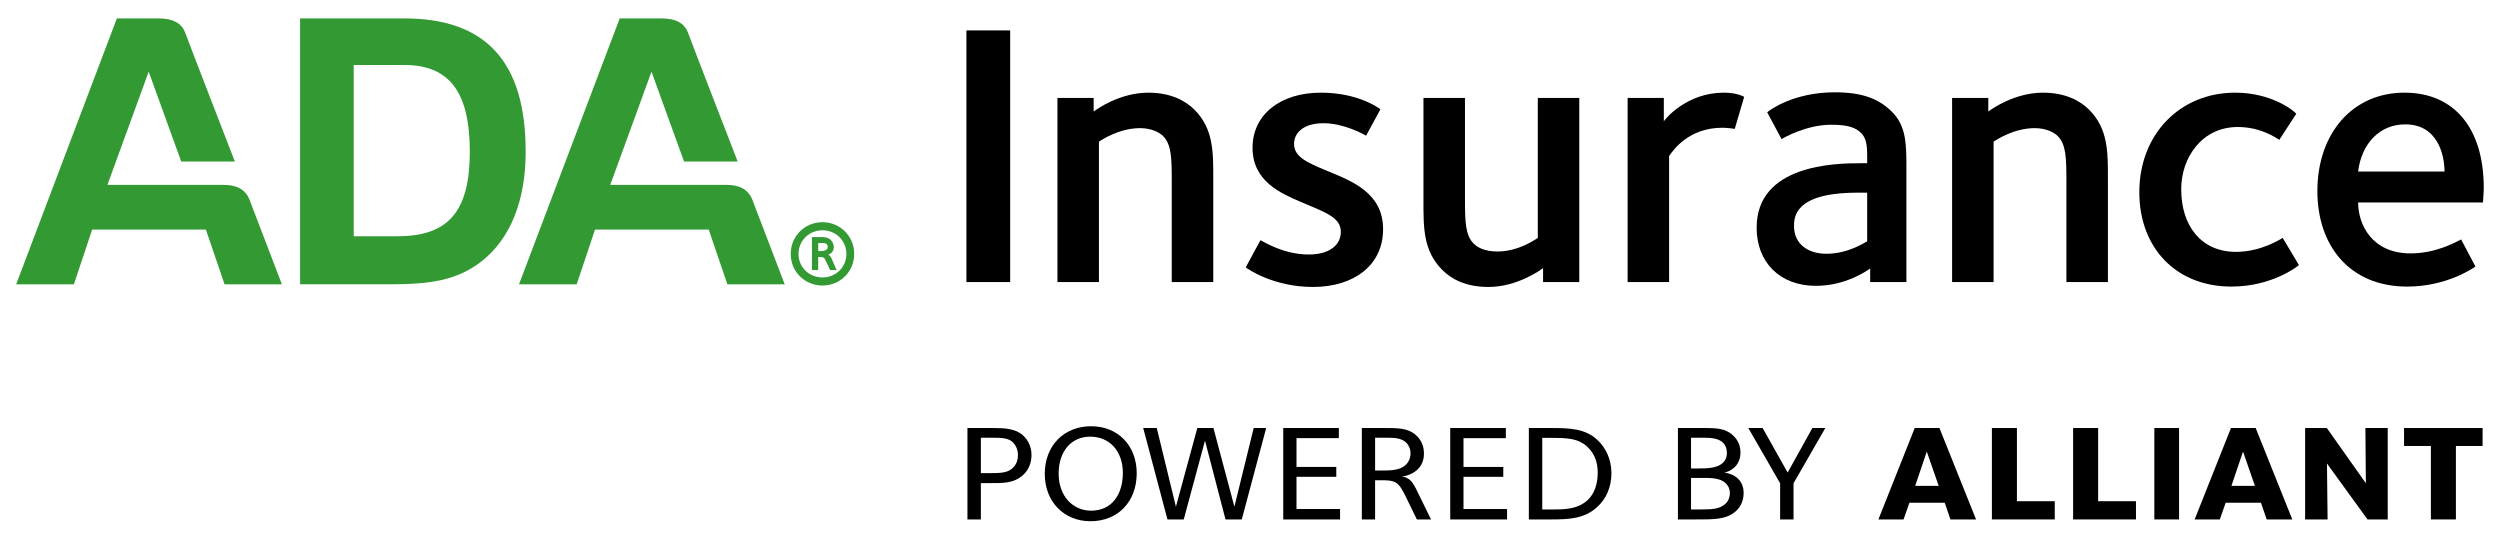
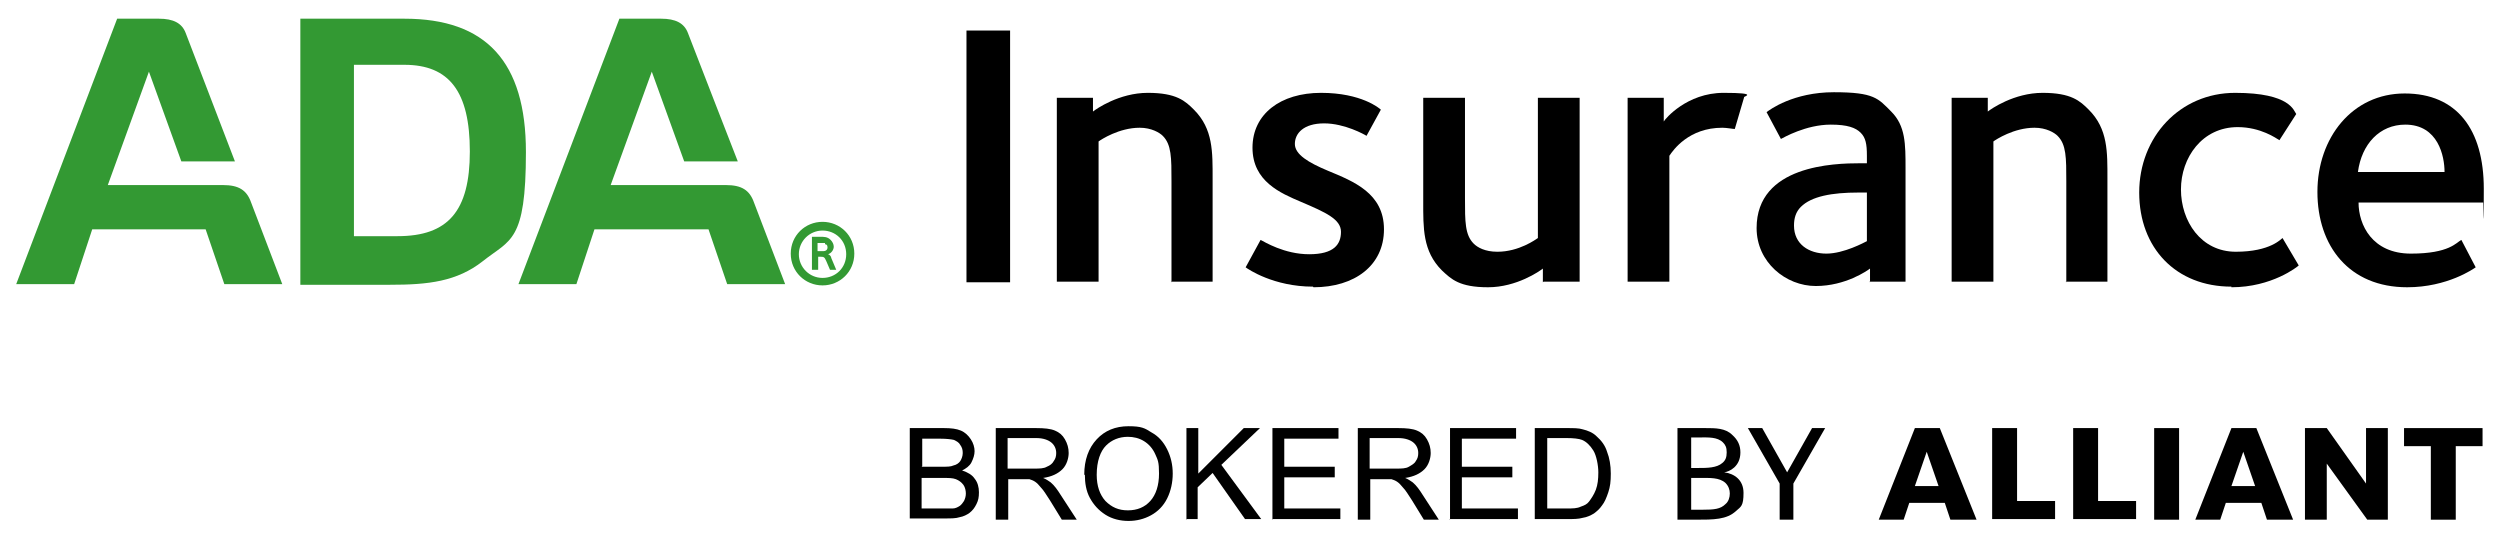
- <svg xmlns="http://www.w3.org/2000/svg" id="Layer_1" version="1.1" viewBox="0 0 401.202 85.972">
+ <svg xmlns="http://www.w3.org/2000/svg" id="Layer_1" version="1.1" viewBox="0 0 401.2 86">
  <defs>
    <style>
      .st0 {
        fill: #393;
      }
    </style>
  </defs>
  <g>
-     <path d="M155.089,45.265V4.881h7.024v40.384h-7.024Z" />
-     <path d="M188.043,45.265v-16.167c0-3.813-.062-5.933-1.391-7.265-.544-.544-1.817-1.27-3.695-1.27-3.331,0-6.174,1.876-6.6,2.179v22.523h-6.658V15.718h5.811v2.179c.487-.362,4.178-3.026,8.781-3.026,3.634,0,5.995,1.332,7.386,2.723,3.09,3.09,3.028,6.844,3.028,11.142v16.529h-6.662Z" />
-     <path d="M210.696,46.05c-6.297,0-10.414-2.844-10.778-3.146l2.361-4.36c.606.303,3.752,2.299,7.75,2.299,3.392,0,5.148-1.573,5.148-3.631,0-2.302-2.361-3.087-6.359-4.783-3.269-1.393-7.811-3.331-7.811-8.72,0-5.327,4.481-8.838,10.958-8.838,6.118,0,9.387,2.543,9.567,2.664l-2.299,4.237c-.303-.18-3.511-1.997-6.841-1.997s-4.722,1.635-4.722,3.328c0,2.12,2.238,3.028,5.266,4.301,4.116,1.694,9.023,3.572,9.023,9.385s-4.722,9.262-11.26,9.262Z" />
-     <path d="M247.633,45.265v-2.24c-.487.362-4.178,3.026-8.781,3.026-3.634,0-5.933-1.27-7.386-2.723-3.09-3.09-3.028-6.841-3.028-11.14V15.718h6.662v16.105c0,3.813.062,5.933,1.391,7.265.606.606,1.755,1.273,3.813,1.273,3.454,0,6.179-1.999,6.482-2.181V15.718h6.657v29.547h-5.81Z" />
-     <path d="M278.396,20.683c-.303-.062-1.329-.182-1.997-.182-5.389,0-7.873,3.572-8.54,4.54v20.224h-6.657V15.718h5.81v3.754c.241-.423,3.695-4.601,9.628-4.601,2.12,0,3.09.606,3.269.665l-1.514,5.148Z" />
-     <path d="M300.127,45.265v-2.181c-.421.303-3.875,2.787-8.715,2.787-5.815,0-9.505-3.816-9.505-9.325,0-10.111,12.533-10.352,16.649-10.352h1.088v-1.152c0-1.876-.18-2.905-.97-3.693-.847-.847-2.058-1.332-4.783-1.332-3.993,0-7.565,2.058-7.991,2.302l-2.299-4.298c.483-.426,4.301-3.21,10.839-3.21,4.419,0,7.083,1.029,9.202,3.149,2.299,2.302,2.299,5.207,2.299,9.143v18.163h-5.815ZM299.644,30.915h-1.391c-4.178,0-7.509.606-9.202,2.302-.79.785-1.15,1.755-1.15,3.026,0,3.028,2.361,4.481,5.204,4.481,3.449,0,6.056-1.755,6.539-1.997v-7.811Z" />
-     <path d="M331.618,45.265v-16.167c0-3.813-.062-5.933-1.391-7.265-.544-.544-1.817-1.27-3.695-1.27-3.331,0-6.174,1.876-6.6,2.179v22.523h-6.657V15.718h5.81v2.179c.487-.362,4.178-3.026,8.781-3.026,3.634,0,5.995,1.332,7.386,2.723,3.09,3.09,3.028,6.844,3.028,11.142v16.529h-6.662Z" />
-     <path d="M358.095,45.991c-8.9,0-14.776-6.236-14.776-15.138,0-9.323,6.539-15.982,15.381-15.982,5.872,0,9.444,2.905,9.808,3.39l-2.725,4.178c-.483-.303-2.967-2.058-6.662-2.058-5.748,0-9.079,4.904-9.079,9.99,0,5.872,3.208,10.049,8.777,10.049,4.121,0,7.267-2.12,7.509-2.24l2.607,4.36c-.185.182-4.301,3.451-10.839,3.451Z" />
-     <path d="M398.476,32.488h-20.042c0,3.575,2.238,8.176,8.417,8.176,4.116,0,7.263-1.817,8.114-2.24l2.299,4.358c-.303.182-4.542,3.21-10.958,3.21-9.264,0-14.411-6.6-14.411-15.318,0-9.264,5.63-15.803,13.986-15.803,8.053,0,12.713,5.812,12.713,15.256,0,.97-.118,1.878-.118,2.361ZM386.004,19.957c-4.121,0-7.026,3.087-7.57,7.568h13.863c0-2.543-1.027-7.568-6.293-7.568Z" />
+     <path d="M155.1,45.3V4.9h7v40.4h-7Z" />
+     <path d="M188,45.3v-16.2c0-3.8,0-5.9-1.4-7.3-.5-.5-1.8-1.3-3.7-1.3-3.3,0-6.2,1.9-6.6,2.2v22.5h-6.7V15.7h5.8v2.2c.5-.4,4.2-3,8.8-3s6,1.3,7.4,2.7c3.1,3.1,3,6.8,3,11.1v16.5h-6.7,0Z" />
+     <path d="M210.7,46c-6.3,0-10.4-2.8-10.8-3.1l2.4-4.4c.6.3,3.8,2.3,7.8,2.3s5.1-1.6,5.1-3.6-2.4-3.1-6.4-4.8c-3.3-1.4-7.8-3.3-7.8-8.7s4.5-8.8,11-8.8,9.4,2.5,9.6,2.7l-2.3,4.2c-.3-.2-3.5-2-6.8-2s-4.7,1.6-4.7,3.3,2.2,3,5.3,4.3c4.1,1.7,9,3.6,9,9.4s-4.7,9.3-11.3,9.3h0Z" />
+     <path d="M247.6,45.3v-2.2c-.5.4-4.2,3-8.8,3s-5.9-1.3-7.4-2.7c-3.1-3.1-3-6.8-3-11.1V15.7h6.7v16.1c0,3.8,0,5.9,1.4,7.3.6.6,1.8,1.3,3.8,1.3,3.5,0,6.2-2,6.5-2.2V15.7h6.7v29.5h-5.8Z" />
+     <path d="M278.4,20.7c-.3,0-1.3-.2-2-.2-5.4,0-7.9,3.6-8.5,4.5v20.2h-6.7V15.7h5.8v3.8c.2-.4,3.7-4.6,9.6-4.6s3.1.6,3.3.7l-1.5,5.1h0Z" />
+     <path d="M300.1,45.3v-2.2c-.4.3-3.9,2.8-8.7,2.8s-9.5-3.8-9.5-9.3c0-10.1,12.5-10.4,16.6-10.4h1.1v-1.2c0-1.9-.2-2.9-1-3.7-.8-.8-2.1-1.3-4.8-1.3-4,0-7.6,2.1-8,2.3l-2.3-4.3c.5-.4,4.3-3.2,10.8-3.2s7.1,1,9.2,3.1c2.3,2.3,2.3,5.2,2.3,9.1v18.2h-5.8,0ZM299.6,30.9h-1.4c-4.2,0-7.5.6-9.2,2.3-.8.8-1.1,1.8-1.1,3,0,3,2.4,4.5,5.2,4.5s6.1-1.8,6.5-2v-7.8h0Z" />
+     <path d="M331.6,45.3v-16.2c0-3.8,0-5.9-1.4-7.3-.5-.5-1.8-1.3-3.7-1.3-3.3,0-6.2,1.9-6.6,2.2v22.5h-6.7V15.7h5.8v2.2c.5-.4,4.2-3,8.8-3s6,1.3,7.4,2.7c3.1,3.1,3,6.8,3,11.1v16.5h-6.7Z" />
+     <path d="M358.1,46c-8.9,0-14.8-6.2-14.8-15.1s6.5-16,15.4-16,9.4,2.9,9.8,3.4l-2.7,4.2c-.5-.3-3-2.1-6.7-2.1-5.7,0-9.1,4.9-9.1,10s3.2,10,8.8,10,7.3-2.1,7.5-2.2l2.6,4.4c-.2.2-4.3,3.5-10.8,3.5h0Z" />
+     <path d="M398.5,32.5h-20c0,3.6,2.2,8.2,8.4,8.2s7.3-1.8,8.1-2.2l2.3,4.4c-.3.2-4.5,3.2-11,3.2-9.3,0-14.4-6.6-14.4-15.3s5.6-15.8,14-15.8,12.7,5.8,12.7,15.3-.1,1.9-.1,2.4ZM386,20c-4.1,0-7,3.1-7.6,7.6h13.9c0-2.5-1-7.6-6.3-7.6Z" />
  </g>
  <g>
-     <path class="st0" d="M45.239,45.628h-9.2l-2.999-8.786H14.791l-2.936,8.786H2.594L18.754,2.954h6.674c2.264,0,3.719.707,4.313,2.347.589,1.638,7.948,20.618,7.948,20.618h-8.606l-5.223-14.416-6.619,18.161h18.48c2.479,0,3.842.809,4.497,2.85l5.022,13.114Z" />
-     <path class="st0" d="M125.934,45.628h-9.2l-2.997-8.786h-18.251l-2.938,8.786h-9.259L99.45,2.954h6.671c2.264,0,3.719.707,4.31,2.347.591,1.638,7.951,20.618,7.951,20.618h-8.606l-5.223-14.416-6.617,18.161h18.48c2.477,0,3.84.809,4.495,2.85l5.022,13.114Z" />
-     <path class="st0" d="M48.156,2.955h16.735c13.063,0,19.469,6.942,19.469,21.363,0,7.955-2.491,13.953-6.943,17.511-4.154,3.321-8.786,3.794-14.896,3.794h-14.364V2.955ZM63.824,37.911c8.133,0,11.573-3.979,11.573-13.593,0-9.496-3.26-13.89-10.506-13.89h-8.128v27.483h7.062Z" />
-     <path class="st0" d="M131.99,45.822c-2.843,0-5.096-2.228-5.096-5.072s2.252-5.091,5.096-5.091,5.093,2.247,5.093,5.091-2.252,5.072-5.093,5.072ZM131.99,36.955c-2.138,0-3.844,1.656-3.844,3.795s1.706,3.775,3.844,3.775,3.842-1.637,3.842-3.775-1.706-3.795-3.842-3.795ZM133.217,43.343l-.639-1.363c-.341-.729-.386-.729-1.091-.729h-.182v2.091h-1.001v-5.299h1.32c.681,0,1.228.023,1.682.454.319.298.501.705.501,1.14,0,.52-.274,1.046-.887,1.225.272.137.454.435.523.615l.819,1.864h-1.046ZM132.422,39.047c-.229-.071-.501-.047-.752-.047h-.364v1.296c.319,0,.639.023.956-.066.317-.09.57-.227.57-.639,0-.317-.185-.478-.409-.544Z" />
+     <path class="st0" d="M45.2,45.6h-9.2l-3-8.8H14.8l-2.9,8.8H2.6L18.8,3h6.7c2.3,0,3.7.7,4.3,2.3.6,1.6,7.9,20.6,7.9,20.6h-8.6l-5.2-14.4-6.6,18.2h18.5c2.5,0,3.8.8,4.5,2.8l5,13.1h0Z" />
+     <path class="st0" d="M125.9,45.6h-9.2l-3-8.8h-18.3l-2.9,8.8h-9.3L99.4,3h6.7c2.3,0,3.7.7,4.3,2.3.6,1.6,8,20.6,8,20.6h-8.6l-5.2-14.4-6.6,18.2h18.5c2.5,0,3.8.8,4.5,2.8l5,13.1h0Z" />
+     <path class="st0" d="M48.2,3h16.7c13.1,0,19.5,6.9,19.5,21.4s-2.5,14-6.9,17.5c-4.2,3.3-8.8,3.8-14.9,3.8h-14.4V3h0ZM63.8,37.9c8.1,0,11.6-4,11.6-13.6s-3.3-13.9-10.5-13.9h-8.1v27.5h7.1,0Z" />
+     <path class="st0" d="M132,45.8c-2.8,0-5.1-2.2-5.1-5.1s2.3-5.1,5.1-5.1,5.1,2.2,5.1,5.1-2.3,5.1-5.1,5.1ZM132,37c-2.1,0-3.8,1.7-3.8,3.8s1.7,3.8,3.8,3.8,3.8-1.6,3.8-3.8-1.7-3.8-3.8-3.8ZM133.2,43.3l-.6-1.4c-.3-.7-.4-.7-1.1-.7h-.2v2.1h-1v-5.3h1.3c.7,0,1.2,0,1.7.5.3.3.5.7.5,1.1s-.3,1-.9,1.2c.3.1.5.4.5.6l.8,1.9h-1,0ZM132.4,39c-.2,0-.5,0-.8,0h-.4v1.3c.3,0,.6,0,1,0,.3,0,.6-.2.6-.6s-.2-.5-.4-.5h0Z" />
  </g>
  <g>
-     <path d="M164.206,76.212c-1.548,1.408-3.314,1.319-5.66,1.319h-1.137v5.829h-2.153v-14.671h4.039c1.984,0,3.677.088,4.886,1.188.895.813,1.355,1.935,1.355,3.145,0,1.188-.411,2.354-1.33,3.19ZM162.464,70.91c-.75-.682-2.056-.66-3.338-.66h-1.717v5.676h1.088c1.718,0,3.072.044,3.943-.749.556-.506.919-1.121.919-2.177,0-.792-.314-1.562-.895-2.09Z" />
-     <path d="M174.995,83.646c-4.257,0-7.329-3.145-7.329-7.588,0-4.531,3.047-7.655,7.45-7.655,4.306,0,7.305,3.124,7.305,7.546,0,4.575-3.023,7.698-7.425,7.698ZM174.971,70.075c-3.071,0-5.079,2.354-5.079,5.939,0,3.563,2.249,5.939,5.2,5.939,3.362,0,5.104-2.617,5.104-6.071,0-3.498-2.153-5.806-5.225-5.806Z" />
-     <path d="M199.281,83.36h-2.612l-3.29-12.648-3.41,12.648h-2.613l-3.894-14.671h2.177l3.072,12.625,3.435-12.625h2.588l3.362,12.625,3.096-12.625h2.007l-3.918,14.671Z" />
-     <path d="M205.935,83.36v-14.671h8.925v1.628h-6.796v4.619h6.385v1.584h-6.385v5.169h6.99v1.672h-9.118Z" />
-     <path d="M227.378,83.36l-1.863-3.827c-1.112-2.266-1.644-2.464-3.822-2.464h-1.016v6.291h-2.128v-14.671h3.58c2.153,0,3.822-.022,5.128,1.166.798.726,1.258,1.694,1.258,2.925,0,1.012-.315,1.87-.992,2.53-.58.572-1.523,1.055-2.588,1.166.532.022,1.064.308,1.379.593.484.44.822,1.144,1.258,2.046l2.08,4.245h-2.274ZM225.661,71.021c-.871-.792-2.008-.771-3.314-.771h-1.669v5.258h.75c1.548,0,3.12.044,4.136-.88.508-.462.799-1.144.799-1.848,0-.792-.338-1.43-.701-1.759Z" />
-     <path d="M232.735,83.36v-14.671h8.925v1.628h-6.797v4.619h6.386v1.584h-6.386v5.169h6.991v1.672h-9.119Z" />
-     <path d="M256.307,81.381c-2.032,1.847-4.427,1.979-7.425,1.979h-3.532v-14.671h3.555c3.121,0,5.467.11,7.402,1.87,1.427,1.297,2.297,3.233,2.297,5.367,0,2.221-.822,4.113-2.297,5.455ZM254.686,71.658c-1.403-1.275-2.999-1.386-5.781-1.386h-1.403v11.482h2.007c2.153,0,3.895-.22,5.273-1.495,1.088-1.012,1.62-2.596,1.62-4.378,0-1.495-.362-2.991-1.717-4.223Z" />
-     <path d="M278.61,81.996c-1.548,1.408-3.58,1.364-6.482,1.364h-2.854v-14.671h4.45c1.645,0,3.169.066,4.33,1.121.87.792,1.258,1.716,1.258,2.816,0,2.288-1.839,3.102-2.589,3.212,1.621.22,3.096,1.21,3.096,3.278,0,1.166-.436,2.177-1.21,2.881ZM276.506,71.043c-.871-.858-2.395-.792-3.725-.792h-1.403v4.927h1.233c1.331,0,2.854-.044,3.774-.813.484-.396.749-.946.749-1.694,0-.66-.217-1.232-.628-1.628ZM276.893,77.509c-.968-.879-2.539-.813-4.185-.813h-1.33v5.059h1.79c1.886,0,2.878-.131,3.749-.924.459-.418.701-1.099.701-1.672s-.194-1.166-.726-1.65Z" />
-     <path d="M287.828,77.553v5.807h-2.153v-5.807l-5.104-8.864h2.298l4.015,7.148,3.967-7.148h2.08l-5.103,8.864Z" />
-     <path d="M313.009,83.36l-.92-2.683h-5.66l-.943,2.683h-4.039l5.829-14.671h3.966l5.877,14.671h-4.111ZM309.211,72.472l-1.862,5.499h3.773l-1.911-5.499Z" />
-     <path d="M319.66,83.36v-14.671h4.016v11.746h6.071v2.925h-10.087Z" />
-     <path d="M332.695,83.36v-14.671h4.016v11.746h6.071v2.925h-10.087Z" />
-     <path d="M345.731,83.36v-14.671h3.967v14.671h-3.967Z" />
-     <path d="M363.759,83.36l-.919-2.683h-5.66l-.943,2.683h-4.039l5.829-14.671h3.966l5.877,14.671h-4.112ZM359.962,72.472l-1.862,5.499h3.773l-1.911-5.499Z" />
-     <path d="M379.942,83.36l-6.507-8.974.097,8.974h-3.604v-14.671h3.483l6.264,8.864-.072-8.864h3.58v14.671h-3.242Z" />
-     <path d="M394.125,71.57v11.79h-4.015v-11.79h-4.306v-2.881h12.602v2.881h-4.281Z" />
+     <path d="M278.6,82c-1.5,1.4-3.6,1.4-6.5,1.4h-2.9v-14.7h4.5c1.6,0,3.2,0,4.3,1.1.9.8,1.3,1.7,1.3,2.8,0,2.3-1.8,3.1-2.6,3.2,1.6.2,3.1,1.2,3.1,3.3s-.4,2.2-1.2,2.9h0ZM276.5,71c-.9-.9-2.4-.8-3.7-.8h-1.4v4.9h1.2c1.3,0,2.9,0,3.8-.8.5-.4.7-.9.7-1.7s-.2-1.2-.6-1.6h0ZM276.9,77.5c-1-.9-2.5-.8-4.2-.8h-1.3v5.1h1.8c1.9,0,2.9-.1,3.7-.9.5-.4.7-1.1.7-1.7s-.2-1.2-.7-1.7h0Z" />
+     <path d="M287.8,77.6v5.8h-2.2v-5.8l-5.1-8.9h2.3l4,7.1,4-7.1h2.1l-5.1,8.9Z" />
+     <path d="M313,83.4l-.9-2.7h-5.7l-.9,2.7h-4l5.8-14.7h4l5.9,14.7h-4.1,0ZM309.2,72.5l-1.9,5.5h3.8l-1.9-5.5Z" />
+     <path d="M319.7,83.4v-14.7h4v11.7h6.1v2.9s-10.1,0-10.1,0Z" />
+     <path d="M332.7,83.4v-14.7h4v11.7h6.1v2.9s-10.1,0-10.1,0Z" />
+     <path d="M345.7,83.4v-14.7h4v14.7h-4Z" />
+     <path d="M363.8,83.4l-.9-2.7h-5.7l-.9,2.7h-4l5.8-14.7h4l5.9,14.7h-4.1,0ZM360,72.5l-1.9,5.5h3.8l-1.9-5.5Z" />
+     <path d="M379.9,83.4l-6.5-9v9c0,0-3.5,0-3.5,0v-14.7h3.5l6.3,8.9v-8.9c0,0,3.5,0,3.5,0v14.7h-3.2,0Z" />
+     <path d="M394.1,71.6v11.8h-4v-11.8h-4.3v-2.9h12.6v2.9h-4.3,0Z" />
+   </g>
+   <g>
+     <path d="M146,83.4v-14.7h5.5c1.1,0,2,.1,2.7.4.7.3,1.2.8,1.6,1.4s.6,1.3.6,1.9-.2,1.2-.5,1.8c-.3.6-.9,1-1.5,1.3.9.3,1.6.7,2,1.3.5.6.7,1.4.7,2.2s-.1,1.3-.4,1.9c-.3.6-.6,1-1.1,1.4-.4.3-1,.6-1.6.7-.6.2-1.4.2-2.4.2h-5.6ZM147.9,74.9h3.2c.9,0,1.5,0,1.9-.2.5-.1.9-.4,1.1-.7.2-.3.4-.8.4-1.3s-.1-.9-.4-1.3c-.2-.4-.6-.6-1-.8-.4-.1-1.2-.2-2.2-.2h-2.9v4.4ZM147.9,81.6h3.7c.6,0,1.1,0,1.3,0,.4,0,.8-.2,1.1-.4.3-.2.5-.5.7-.8.2-.4.3-.8.3-1.2s-.1-1-.4-1.4-.7-.7-1.2-.9c-.5-.2-1.2-.2-2.1-.2h-3.4v5Z" />
+     <path d="M159.8,83.4v-14.7h6.5c1.3,0,2.3.1,3,.4.7.3,1.2.7,1.6,1.4.4.7.6,1.4.6,2.2s-.3,1.9-1,2.6-1.7,1.2-3.1,1.4c.5.2.9.5,1.2.7.6.5,1.1,1.2,1.6,2l2.6,4h-2.4l-1.9-3.1c-.6-.9-1-1.6-1.4-2-.4-.5-.7-.8-1-1-.3-.2-.6-.3-.9-.4-.2,0-.6,0-1.1,0h-2.3v6.5h-1.9ZM161.7,75.2h4.2c.9,0,1.6,0,2.1-.3.5-.2.9-.5,1.1-.9.3-.4.4-.8.4-1.3,0-.7-.3-1.3-.8-1.7-.5-.4-1.3-.7-2.4-.7h-4.6v4.9Z" />
+     <path d="M174,76.2c0-2.4.7-4.3,2-5.7,1.3-1.4,3-2.1,5.1-2.1s2.6.3,3.7,1c1.1.6,1.9,1.5,2.5,2.7.6,1.2.9,2.5.9,3.9s-.3,2.8-.9,4-1.5,2.1-2.6,2.7c-1.1.6-2.3.9-3.6.9s-2.6-.3-3.7-1c-1.1-.7-1.9-1.6-2.5-2.7s-.8-2.4-.8-3.7ZM176,76.2c0,1.8.5,3.2,1.4,4.2,1,1,2.1,1.5,3.6,1.5s2.7-.5,3.6-1.5,1.4-2.5,1.4-4.4-.2-2.2-.6-3.1c-.4-.9-1-1.6-1.8-2.1s-1.7-.7-2.6-.7c-1.4,0-2.6.5-3.5,1.4s-1.5,2.5-1.5,4.7Z" />
+     <path d="M190.4,83.4v-14.7h1.9v7.3l7.3-7.3h2.6l-6.2,5.9,6.4,8.7h-2.6l-5.2-7.4-2.4,2.3v5.1h-1.9Z" />
+     <path d="M204.2,83.4v-14.7h10.6v1.7h-8.7v4.5h8.1v1.7h-8.1v5h9v1.7h-11Z" />
+     <path d="M217.9,83.4v-14.7h6.5c1.3,0,2.3.1,3,.4s1.2.7,1.6,1.4.6,1.4.6,2.2-.3,1.9-1,2.6-1.7,1.2-3.1,1.4c.5.2.9.5,1.2.7.6.5,1.1,1.2,1.6,2l2.6,4h-2.4l-1.9-3.1c-.6-.9-1-1.6-1.4-2-.4-.5-.7-.8-1-1-.3-.2-.6-.3-.9-.4-.2,0-.6,0-1.1,0h-2.3v6.5h-1.9ZM219.8,75.2h4.2c.9,0,1.6,0,2.1-.3s.9-.5,1.1-.9c.3-.4.4-.8.4-1.3,0-.7-.3-1.3-.8-1.7-.5-.4-1.3-.7-2.4-.7h-4.6v4.9Z" />
+     <path d="M232.7,83.4v-14.7h10.6v1.7h-8.7v4.5h8.1v1.7h-8.1v5h9v1.7h-11Z" />
+     <path d="M246.3,83.4v-14.7h5.1c1.1,0,2,0,2.6.2.8.2,1.6.5,2.2,1.1.8.7,1.4,1.5,1.7,2.5.4,1,.6,2.2.6,3.5s-.1,2.1-.4,3c-.3.9-.6,1.6-1,2.1-.4.6-.9,1-1.3,1.3-.5.3-1.1.6-1.8.7-.7.2-1.5.2-2.4.2h-5.3ZM248.3,81.6h3.1c1,0,1.7,0,2.3-.3.6-.2,1-.4,1.3-.8s.8-1.1,1.1-1.9c.3-.8.4-1.7.4-2.8s-.3-2.7-.8-3.5c-.5-.8-1.1-1.4-1.8-1.7-.5-.2-1.4-.3-2.5-.3h-3.1v11.2Z" />
  </g>
</svg>
